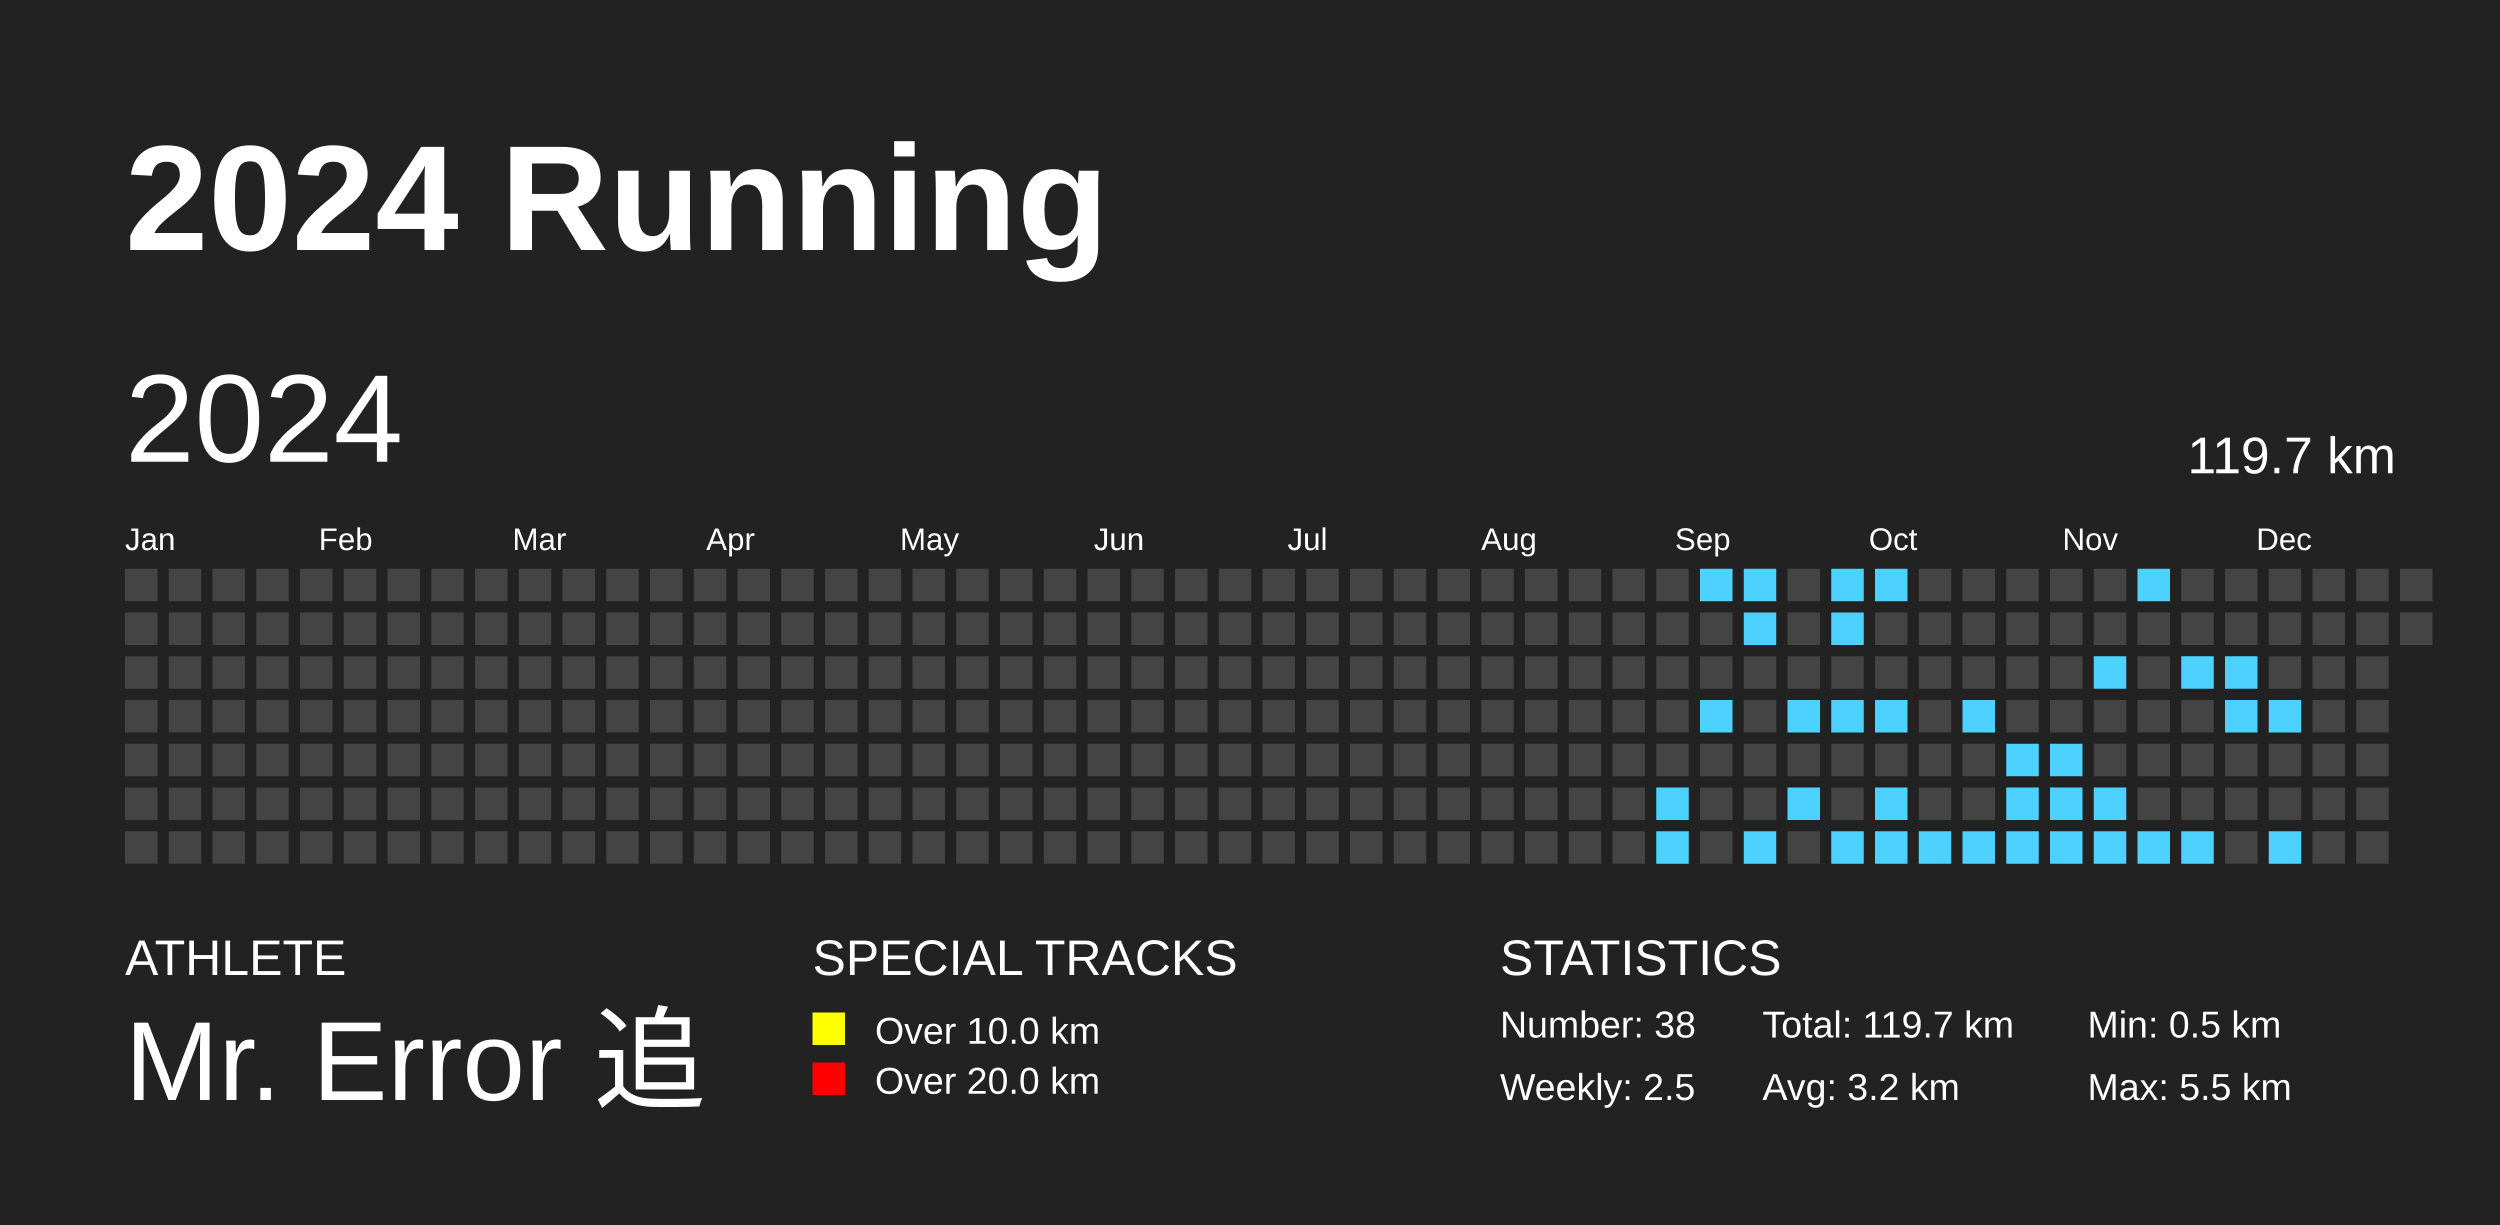
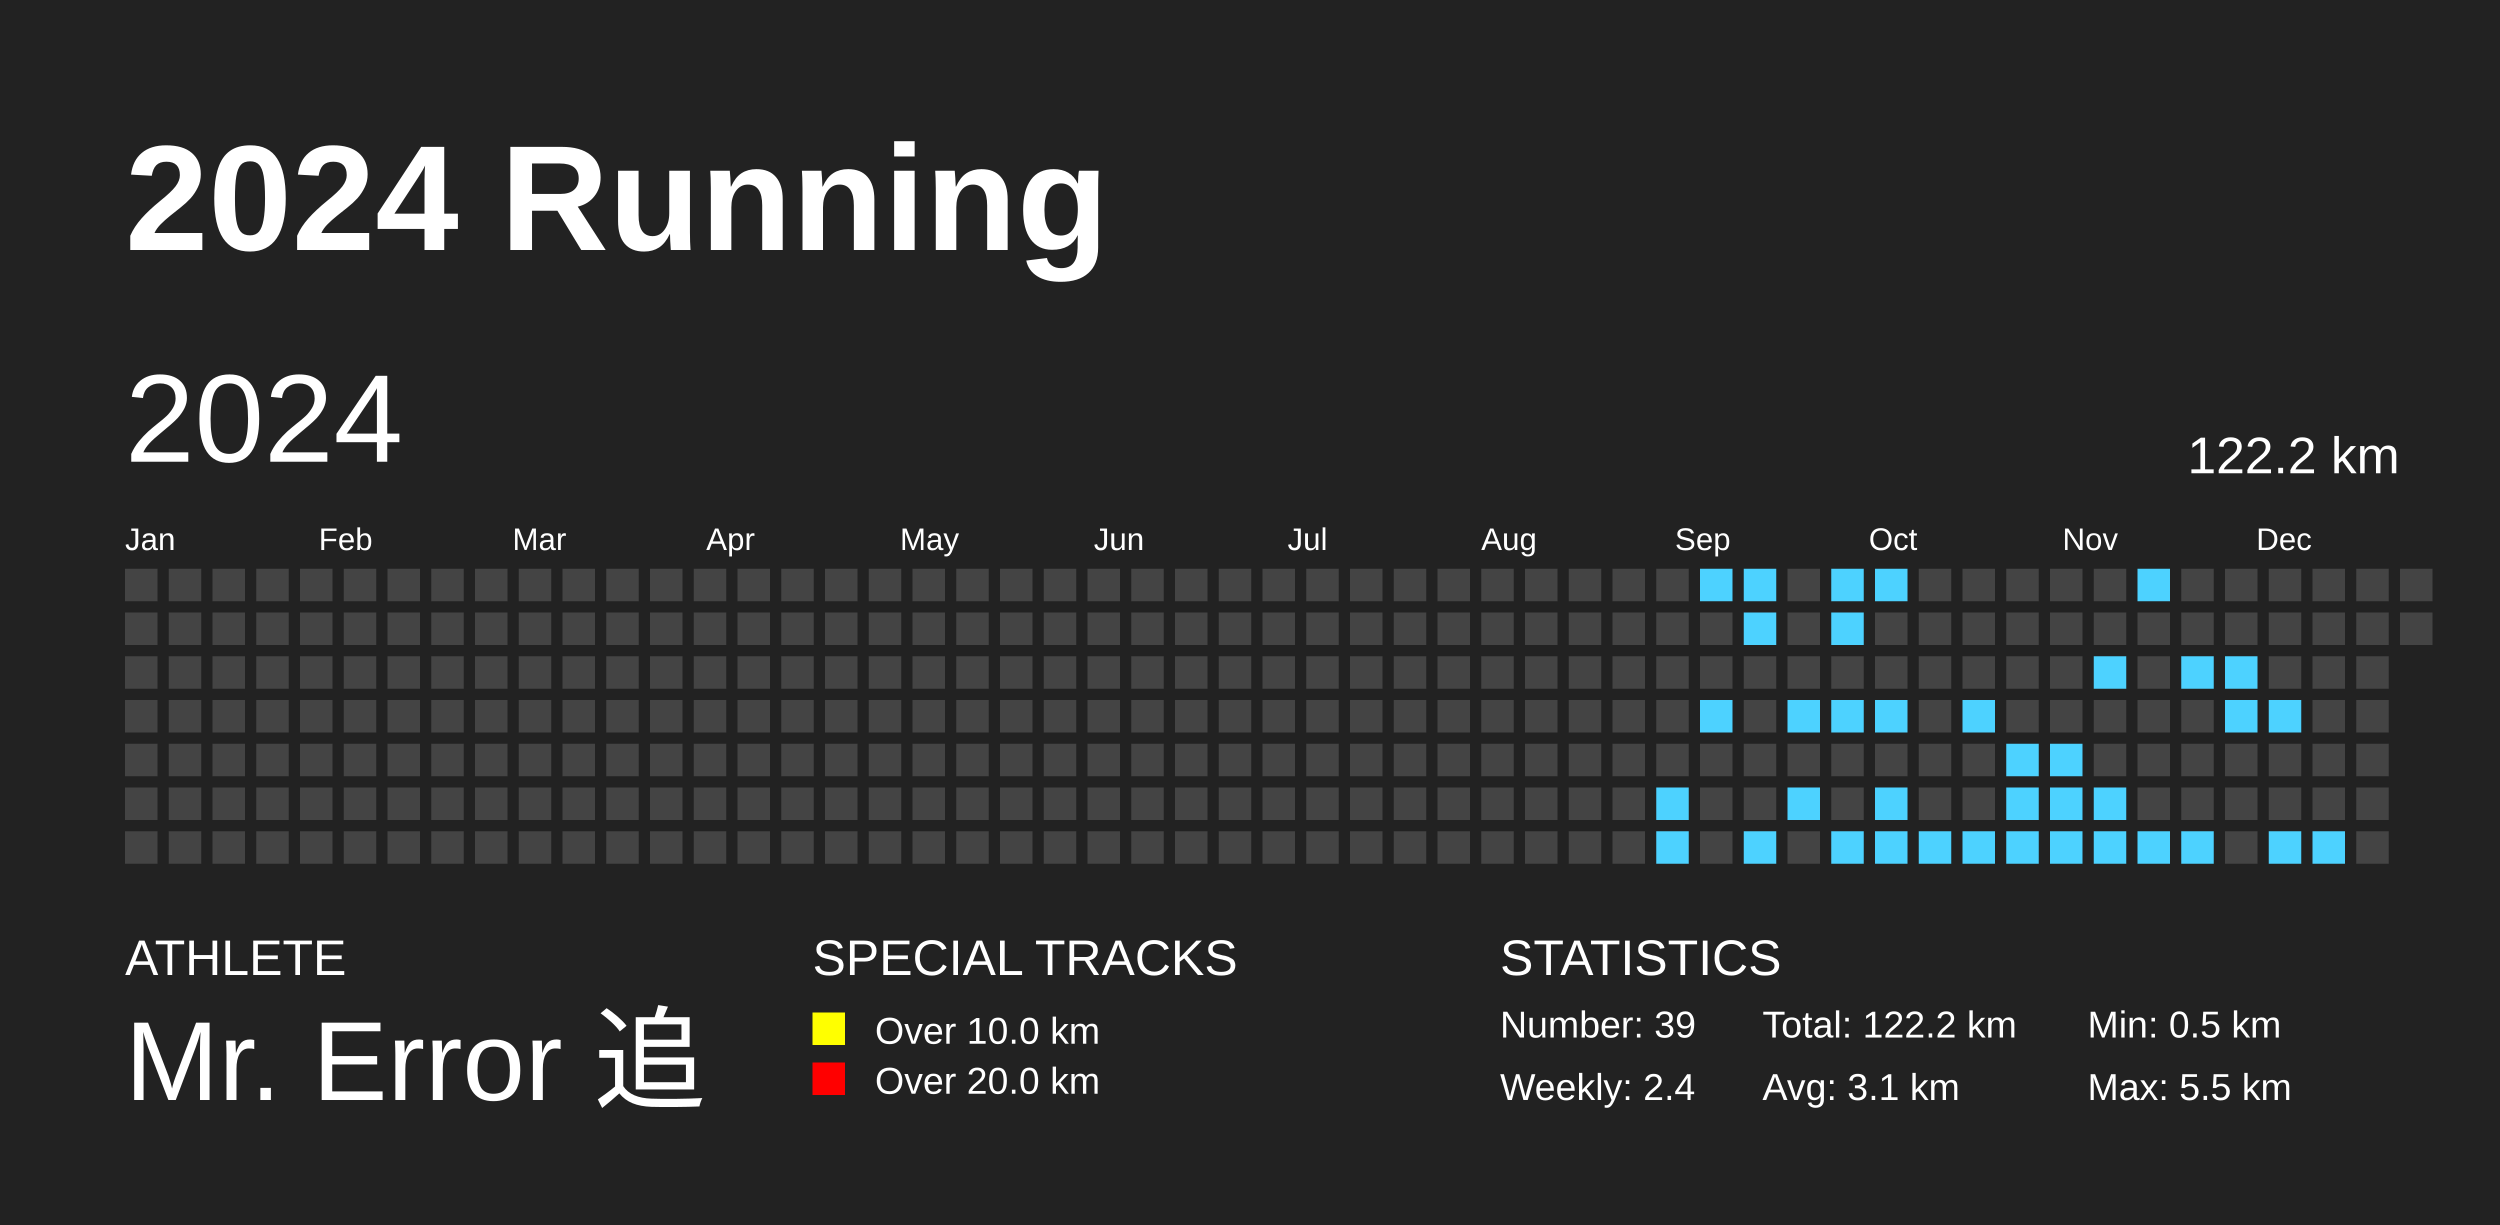
<svg xmlns="http://www.w3.org/2000/svg" baseProfile="full" height="98mm" version="1.1" viewBox="0,0,200,98" width="200mm">
  <defs />
  <rect fill="#222222" height="98" width="200" x="0" y="0" />
  <text fill="#FFFFFF" style="font-size:12px; font-family:Arial; font-weight:bold;" x="10" y="20">2024 Running</text>
  <text fill="#FFFFFF" style="font-size:4px; font-family:Arial" x="10" y="78">ATHLETE</text>
  <text fill="#FFFFFF" style="font-size:9px; font-family:Arial" x="10" y="88">Mr. Error 追</text>
  <text fill="#FFFFFF" style="font-size:4px; font-family:Arial" x="65" y="78">SPECIAL TRACKS</text>
  <rect fill="yellow" height="2.6" width="2.6" x="65" y="81" />
  <text fill="#FFFFFF" style="font-size:3px; font-family:Arial" x="70" y="83.5">Over 10.0 km</text>
  <rect fill="red" height="2.6" width="2.6" x="65" y="85" />
  <text fill="#FFFFFF" style="font-size:3px; font-family:Arial" x="70" y="87.5">Over 20.0 km</text>
  <text fill="#FFFFFF" style="font-size:4px; font-family:Arial" x="120" y="78">STATISTICS</text>
-   <text fill="#FFFFFF" style="font-size:3px; font-family:Arial" x="120" y="83">Number: 38</text>
-   <text fill="#FFFFFF" style="font-size:3px; font-family:Arial" x="120" y="88">Weekly: 2.5</text>
-   <text fill="#FFFFFF" style="font-size:3px; font-family:Arial" x="141" y="83">Total: 119.7 km</text>
-   <text fill="#FFFFFF" style="font-size:3px; font-family:Arial" x="141" y="88">Avg: 3.2 km</text>
+   <text fill="#FFFFFF" style="font-size:3px; font-family:Arial" x="120" y="83">Number: 39</text>
+   <text fill="#FFFFFF" style="font-size:3px; font-family:Arial" x="120" y="88">Weekly: 2.4</text>
+   <text fill="#FFFFFF" style="font-size:3px; font-family:Arial" x="141" y="83">Total: 122.2 km</text>
+   <text fill="#FFFFFF" style="font-size:3px; font-family:Arial" x="141" y="88">Avg: 3.1 km</text>
  <text fill="#FFFFFF" style="font-size:3px; font-family:Arial" x="167" y="83">Min: 0.5 km</text>
  <text fill="#FFFFFF" style="font-size:3px; font-family:Arial" x="167" y="88">Max: 5.5 km</text>
  <text dominant-baseline="hanging" fill="#FFFFFF" style="font-size:10.0px; font-family:Arial;" x="10" y="30">2024</text>
-   <text dominant-baseline="hanging" fill="#FFFFFF" style="font-size:4.125px; font-family:Arial;" x="175" y="35">119.7 km</text>
+   <text dominant-baseline="hanging" fill="#FFFFFF" style="font-size:4.125px; font-family:Arial;" x="175" y="35">122.2 km</text>
  <text fill="#FFFFFF" style="font-size:2.5px; font-family:Arial" x="10.0" y="44">Jan</text>
  <text fill="#FFFFFF" style="font-size:2.5px; font-family:Arial" x="25.5" y="44">Feb</text>
  <text fill="#FFFFFF" style="font-size:2.5px; font-family:Arial" x="41.0" y="44">Mar</text>
  <text fill="#FFFFFF" style="font-size:2.5px; font-family:Arial" x="56.5" y="44">Apr</text>
  <text fill="#FFFFFF" style="font-size:2.5px; font-family:Arial" x="72.0" y="44">May</text>
  <text fill="#FFFFFF" style="font-size:2.5px; font-family:Arial" x="87.5" y="44">Jun</text>
  <text fill="#FFFFFF" style="font-size:2.5px; font-family:Arial" x="103.0" y="44">Jul</text>
  <text fill="#FFFFFF" style="font-size:2.5px; font-family:Arial" x="118.5" y="44">Aug</text>
  <text fill="#FFFFFF" style="font-size:2.5px; font-family:Arial" x="134.0" y="44">Sep</text>
  <text fill="#FFFFFF" style="font-size:2.5px; font-family:Arial" x="149.5" y="44">Oct</text>
  <text fill="#FFFFFF" style="font-size:2.5px; font-family:Arial" x="165.0" y="44">Nov</text>
  <text fill="#FFFFFF" style="font-size:2.5px; font-family:Arial" x="180.5" y="44">Dec</text>
  <rect fill="#444444" height="2.6" width="2.6" x="10.0" y="45.5" />
  <rect fill="#444444" height="2.6" width="2.6" x="10.0" y="49.0" />
  <rect fill="#444444" height="2.6" width="2.6" x="10.0" y="52.5" />
  <rect fill="#444444" height="2.6" width="2.6" x="10.0" y="56.0" />
  <rect fill="#444444" height="2.6" width="2.6" x="10.0" y="59.5" />
  <rect fill="#444444" height="2.6" width="2.6" x="10.0" y="63.0" />
  <rect fill="#444444" height="2.6" width="2.6" x="10.0" y="66.5" />
  <rect fill="#444444" height="2.6" width="2.6" x="13.5" y="45.5" />
  <rect fill="#444444" height="2.6" width="2.6" x="13.5" y="49.0" />
  <rect fill="#444444" height="2.6" width="2.6" x="13.5" y="52.5" />
  <rect fill="#444444" height="2.6" width="2.6" x="13.5" y="56.0" />
  <rect fill="#444444" height="2.6" width="2.6" x="13.5" y="59.5" />
  <rect fill="#444444" height="2.6" width="2.6" x="13.5" y="63.0" />
  <rect fill="#444444" height="2.6" width="2.6" x="13.5" y="66.5" />
  <rect fill="#444444" height="2.6" width="2.6" x="17.0" y="45.5" />
  <rect fill="#444444" height="2.6" width="2.6" x="17.0" y="49.0" />
  <rect fill="#444444" height="2.6" width="2.6" x="17.0" y="52.5" />
  <rect fill="#444444" height="2.6" width="2.6" x="17.0" y="56.0" />
  <rect fill="#444444" height="2.6" width="2.6" x="17.0" y="59.5" />
  <rect fill="#444444" height="2.6" width="2.6" x="17.0" y="63.0" />
  <rect fill="#444444" height="2.6" width="2.6" x="17.0" y="66.5" />
  <rect fill="#444444" height="2.6" width="2.6" x="20.5" y="45.5" />
  <rect fill="#444444" height="2.6" width="2.6" x="20.5" y="49.0" />
  <rect fill="#444444" height="2.6" width="2.6" x="20.5" y="52.5" />
  <rect fill="#444444" height="2.6" width="2.6" x="20.5" y="56.0" />
  <rect fill="#444444" height="2.6" width="2.6" x="20.5" y="59.5" />
  <rect fill="#444444" height="2.6" width="2.6" x="20.5" y="63.0" />
  <rect fill="#444444" height="2.6" width="2.6" x="20.5" y="66.5" />
  <rect fill="#444444" height="2.6" width="2.6" x="24.0" y="45.5" />
  <rect fill="#444444" height="2.6" width="2.6" x="24.0" y="49.0" />
  <rect fill="#444444" height="2.6" width="2.6" x="24.0" y="52.5" />
  <rect fill="#444444" height="2.6" width="2.6" x="24.0" y="56.0" />
  <rect fill="#444444" height="2.6" width="2.6" x="24.0" y="59.5" />
  <rect fill="#444444" height="2.6" width="2.6" x="24.0" y="63.0" />
  <rect fill="#444444" height="2.6" width="2.6" x="24.0" y="66.5" />
  <rect fill="#444444" height="2.6" width="2.6" x="27.5" y="45.5" />
  <rect fill="#444444" height="2.6" width="2.6" x="27.5" y="49.0" />
  <rect fill="#444444" height="2.6" width="2.6" x="27.5" y="52.5" />
  <rect fill="#444444" height="2.6" width="2.6" x="27.5" y="56.0" />
  <rect fill="#444444" height="2.6" width="2.6" x="27.5" y="59.5" />
  <rect fill="#444444" height="2.6" width="2.6" x="27.5" y="63.0" />
  <rect fill="#444444" height="2.6" width="2.6" x="27.5" y="66.5" />
  <rect fill="#444444" height="2.6" width="2.6" x="31.0" y="45.5" />
  <rect fill="#444444" height="2.6" width="2.6" x="31.0" y="49.0" />
  <rect fill="#444444" height="2.6" width="2.6" x="31.0" y="52.5" />
  <rect fill="#444444" height="2.6" width="2.6" x="31.0" y="56.0" />
  <rect fill="#444444" height="2.6" width="2.6" x="31.0" y="59.5" />
  <rect fill="#444444" height="2.6" width="2.6" x="31.0" y="63.0" />
  <rect fill="#444444" height="2.6" width="2.6" x="31.0" y="66.5" />
  <rect fill="#444444" height="2.6" width="2.6" x="34.5" y="45.5" />
  <rect fill="#444444" height="2.6" width="2.6" x="34.5" y="49.0" />
  <rect fill="#444444" height="2.6" width="2.6" x="34.5" y="52.5" />
  <rect fill="#444444" height="2.6" width="2.6" x="34.5" y="56.0" />
  <rect fill="#444444" height="2.6" width="2.6" x="34.5" y="59.5" />
  <rect fill="#444444" height="2.6" width="2.6" x="34.5" y="63.0" />
  <rect fill="#444444" height="2.6" width="2.6" x="34.5" y="66.5" />
  <rect fill="#444444" height="2.6" width="2.6" x="38.0" y="45.5" />
  <rect fill="#444444" height="2.6" width="2.6" x="38.0" y="49.0" />
  <rect fill="#444444" height="2.6" width="2.6" x="38.0" y="52.5" />
  <rect fill="#444444" height="2.6" width="2.6" x="38.0" y="56.0" />
  <rect fill="#444444" height="2.6" width="2.6" x="38.0" y="59.5" />
  <rect fill="#444444" height="2.6" width="2.6" x="38.0" y="63.0" />
  <rect fill="#444444" height="2.6" width="2.6" x="38.0" y="66.5" />
  <rect fill="#444444" height="2.6" width="2.6" x="41.5" y="45.5" />
  <rect fill="#444444" height="2.6" width="2.6" x="41.5" y="49.0" />
  <rect fill="#444444" height="2.6" width="2.6" x="41.5" y="52.5" />
  <rect fill="#444444" height="2.6" width="2.6" x="41.5" y="56.0" />
  <rect fill="#444444" height="2.6" width="2.6" x="41.5" y="59.5" />
  <rect fill="#444444" height="2.6" width="2.6" x="41.5" y="63.0" />
  <rect fill="#444444" height="2.6" width="2.6" x="41.5" y="66.5" />
  <rect fill="#444444" height="2.6" width="2.6" x="45.0" y="45.5" />
  <rect fill="#444444" height="2.6" width="2.6" x="45.0" y="49.0" />
  <rect fill="#444444" height="2.6" width="2.6" x="45.0" y="52.5" />
  <rect fill="#444444" height="2.6" width="2.6" x="45.0" y="56.0" />
  <rect fill="#444444" height="2.6" width="2.6" x="45.0" y="59.5" />
  <rect fill="#444444" height="2.6" width="2.6" x="45.0" y="63.0" />
  <rect fill="#444444" height="2.6" width="2.6" x="45.0" y="66.5" />
  <rect fill="#444444" height="2.6" width="2.6" x="48.5" y="45.5" />
  <rect fill="#444444" height="2.6" width="2.6" x="48.5" y="49.0" />
  <rect fill="#444444" height="2.6" width="2.6" x="48.5" y="52.5" />
  <rect fill="#444444" height="2.6" width="2.6" x="48.5" y="56.0" />
  <rect fill="#444444" height="2.6" width="2.6" x="48.5" y="59.5" />
  <rect fill="#444444" height="2.6" width="2.6" x="48.5" y="63.0" />
  <rect fill="#444444" height="2.6" width="2.6" x="48.5" y="66.5" />
  <rect fill="#444444" height="2.6" width="2.6" x="52.0" y="45.5" />
  <rect fill="#444444" height="2.6" width="2.6" x="52.0" y="49.0" />
  <rect fill="#444444" height="2.6" width="2.6" x="52.0" y="52.5" />
  <rect fill="#444444" height="2.6" width="2.6" x="52.0" y="56.0" />
  <rect fill="#444444" height="2.6" width="2.6" x="52.0" y="59.5" />
  <rect fill="#444444" height="2.6" width="2.6" x="52.0" y="63.0" />
  <rect fill="#444444" height="2.6" width="2.6" x="52.0" y="66.5" />
  <rect fill="#444444" height="2.6" width="2.6" x="55.5" y="45.5" />
  <rect fill="#444444" height="2.6" width="2.6" x="55.5" y="49.0" />
  <rect fill="#444444" height="2.6" width="2.6" x="55.5" y="52.5" />
  <rect fill="#444444" height="2.6" width="2.6" x="55.5" y="56.0" />
  <rect fill="#444444" height="2.6" width="2.6" x="55.5" y="59.5" />
  <rect fill="#444444" height="2.6" width="2.6" x="55.5" y="63.0" />
  <rect fill="#444444" height="2.6" width="2.6" x="55.5" y="66.5" />
  <rect fill="#444444" height="2.6" width="2.6" x="59.0" y="45.5" />
  <rect fill="#444444" height="2.6" width="2.6" x="59.0" y="49.0" />
  <rect fill="#444444" height="2.6" width="2.6" x="59.0" y="52.5" />
  <rect fill="#444444" height="2.6" width="2.6" x="59.0" y="56.0" />
  <rect fill="#444444" height="2.6" width="2.6" x="59.0" y="59.5" />
  <rect fill="#444444" height="2.6" width="2.6" x="59.0" y="63.0" />
  <rect fill="#444444" height="2.6" width="2.6" x="59.0" y="66.5" />
  <rect fill="#444444" height="2.6" width="2.6" x="62.5" y="45.5" />
  <rect fill="#444444" height="2.6" width="2.6" x="62.5" y="49.0" />
  <rect fill="#444444" height="2.6" width="2.6" x="62.5" y="52.5" />
  <rect fill="#444444" height="2.6" width="2.6" x="62.5" y="56.0" />
  <rect fill="#444444" height="2.6" width="2.6" x="62.5" y="59.5" />
  <rect fill="#444444" height="2.6" width="2.6" x="62.5" y="63.0" />
  <rect fill="#444444" height="2.6" width="2.6" x="62.5" y="66.5" />
  <rect fill="#444444" height="2.6" width="2.6" x="66.0" y="45.5" />
  <rect fill="#444444" height="2.6" width="2.6" x="66.0" y="49.0" />
  <rect fill="#444444" height="2.6" width="2.6" x="66.0" y="52.5" />
  <rect fill="#444444" height="2.6" width="2.6" x="66.0" y="56.0" />
  <rect fill="#444444" height="2.6" width="2.6" x="66.0" y="59.5" />
  <rect fill="#444444" height="2.6" width="2.6" x="66.0" y="63.0" />
  <rect fill="#444444" height="2.6" width="2.6" x="66.0" y="66.5" />
  <rect fill="#444444" height="2.6" width="2.6" x="69.5" y="45.5" />
  <rect fill="#444444" height="2.6" width="2.6" x="69.5" y="49.0" />
  <rect fill="#444444" height="2.6" width="2.6" x="69.5" y="52.5" />
  <rect fill="#444444" height="2.6" width="2.6" x="69.5" y="56.0" />
  <rect fill="#444444" height="2.6" width="2.6" x="69.5" y="59.5" />
  <rect fill="#444444" height="2.6" width="2.6" x="69.5" y="63.0" />
  <rect fill="#444444" height="2.6" width="2.6" x="69.5" y="66.5" />
  <rect fill="#444444" height="2.6" width="2.6" x="73.0" y="45.5" />
  <rect fill="#444444" height="2.6" width="2.6" x="73.0" y="49.0" />
  <rect fill="#444444" height="2.6" width="2.6" x="73.0" y="52.5" />
  <rect fill="#444444" height="2.6" width="2.6" x="73.0" y="56.0" />
  <rect fill="#444444" height="2.6" width="2.6" x="73.0" y="59.5" />
  <rect fill="#444444" height="2.6" width="2.6" x="73.0" y="63.0" />
  <rect fill="#444444" height="2.6" width="2.6" x="73.0" y="66.5" />
  <rect fill="#444444" height="2.6" width="2.6" x="76.5" y="45.5" />
  <rect fill="#444444" height="2.6" width="2.6" x="76.5" y="49.0" />
  <rect fill="#444444" height="2.6" width="2.6" x="76.5" y="52.5" />
  <rect fill="#444444" height="2.6" width="2.6" x="76.5" y="56.0" />
  <rect fill="#444444" height="2.6" width="2.6" x="76.5" y="59.5" />
  <rect fill="#444444" height="2.6" width="2.6" x="76.5" y="63.0" />
  <rect fill="#444444" height="2.6" width="2.6" x="76.5" y="66.5" />
  <rect fill="#444444" height="2.6" width="2.6" x="80.0" y="45.5" />
  <rect fill="#444444" height="2.6" width="2.6" x="80.0" y="49.0" />
  <rect fill="#444444" height="2.6" width="2.6" x="80.0" y="52.5" />
  <rect fill="#444444" height="2.6" width="2.6" x="80.0" y="56.0" />
  <rect fill="#444444" height="2.6" width="2.6" x="80.0" y="59.5" />
  <rect fill="#444444" height="2.6" width="2.6" x="80.0" y="63.0" />
  <rect fill="#444444" height="2.6" width="2.6" x="80.0" y="66.5" />
  <rect fill="#444444" height="2.6" width="2.6" x="83.5" y="45.5" />
  <rect fill="#444444" height="2.6" width="2.6" x="83.5" y="49.0" />
  <rect fill="#444444" height="2.6" width="2.6" x="83.5" y="52.5" />
  <rect fill="#444444" height="2.6" width="2.6" x="83.5" y="56.0" />
  <rect fill="#444444" height="2.6" width="2.6" x="83.5" y="59.5" />
  <rect fill="#444444" height="2.6" width="2.6" x="83.5" y="63.0" />
  <rect fill="#444444" height="2.6" width="2.6" x="83.5" y="66.5" />
  <rect fill="#444444" height="2.6" width="2.6" x="87.0" y="45.5" />
  <rect fill="#444444" height="2.6" width="2.6" x="87.0" y="49.0" />
  <rect fill="#444444" height="2.6" width="2.6" x="87.0" y="52.5" />
  <rect fill="#444444" height="2.6" width="2.6" x="87.0" y="56.0" />
  <rect fill="#444444" height="2.6" width="2.6" x="87.0" y="59.5" />
  <rect fill="#444444" height="2.6" width="2.6" x="87.0" y="63.0" />
  <rect fill="#444444" height="2.6" width="2.6" x="87.0" y="66.5" />
  <rect fill="#444444" height="2.6" width="2.6" x="90.5" y="45.5" />
  <rect fill="#444444" height="2.6" width="2.6" x="90.5" y="49.0" />
  <rect fill="#444444" height="2.6" width="2.6" x="90.5" y="52.5" />
  <rect fill="#444444" height="2.6" width="2.6" x="90.5" y="56.0" />
  <rect fill="#444444" height="2.6" width="2.6" x="90.5" y="59.5" />
  <rect fill="#444444" height="2.6" width="2.6" x="90.5" y="63.0" />
  <rect fill="#444444" height="2.6" width="2.6" x="90.5" y="66.5" />
  <rect fill="#444444" height="2.6" width="2.6" x="94.0" y="45.5" />
  <rect fill="#444444" height="2.6" width="2.6" x="94.0" y="49.0" />
  <rect fill="#444444" height="2.6" width="2.6" x="94.0" y="52.5" />
  <rect fill="#444444" height="2.6" width="2.6" x="94.0" y="56.0" />
  <rect fill="#444444" height="2.6" width="2.6" x="94.0" y="59.5" />
  <rect fill="#444444" height="2.6" width="2.6" x="94.0" y="63.0" />
  <rect fill="#444444" height="2.6" width="2.6" x="94.0" y="66.5" />
  <rect fill="#444444" height="2.6" width="2.6" x="97.5" y="45.5" />
  <rect fill="#444444" height="2.6" width="2.6" x="97.5" y="49.0" />
  <rect fill="#444444" height="2.6" width="2.6" x="97.5" y="52.5" />
  <rect fill="#444444" height="2.6" width="2.6" x="97.5" y="56.0" />
  <rect fill="#444444" height="2.6" width="2.6" x="97.5" y="59.5" />
  <rect fill="#444444" height="2.6" width="2.6" x="97.5" y="63.0" />
  <rect fill="#444444" height="2.6" width="2.6" x="97.5" y="66.5" />
  <rect fill="#444444" height="2.6" width="2.6" x="101.0" y="45.5" />
  <rect fill="#444444" height="2.6" width="2.6" x="101.0" y="49.0" />
  <rect fill="#444444" height="2.6" width="2.6" x="101.0" y="52.5" />
  <rect fill="#444444" height="2.6" width="2.6" x="101.0" y="56.0" />
  <rect fill="#444444" height="2.6" width="2.6" x="101.0" y="59.5" />
  <rect fill="#444444" height="2.6" width="2.6" x="101.0" y="63.0" />
  <rect fill="#444444" height="2.6" width="2.6" x="101.0" y="66.5" />
  <rect fill="#444444" height="2.6" width="2.6" x="104.5" y="45.5" />
  <rect fill="#444444" height="2.6" width="2.6" x="104.5" y="49.0" />
  <rect fill="#444444" height="2.6" width="2.6" x="104.5" y="52.5" />
  <rect fill="#444444" height="2.6" width="2.6" x="104.5" y="56.0" />
  <rect fill="#444444" height="2.6" width="2.6" x="104.5" y="59.5" />
  <rect fill="#444444" height="2.6" width="2.6" x="104.5" y="63.0" />
  <rect fill="#444444" height="2.6" width="2.6" x="104.5" y="66.5" />
  <rect fill="#444444" height="2.6" width="2.6" x="108.0" y="45.5" />
  <rect fill="#444444" height="2.6" width="2.6" x="108.0" y="49.0" />
  <rect fill="#444444" height="2.6" width="2.6" x="108.0" y="52.5" />
  <rect fill="#444444" height="2.6" width="2.6" x="108.0" y="56.0" />
  <rect fill="#444444" height="2.6" width="2.6" x="108.0" y="59.5" />
  <rect fill="#444444" height="2.6" width="2.6" x="108.0" y="63.0" />
  <rect fill="#444444" height="2.6" width="2.6" x="108.0" y="66.5" />
  <rect fill="#444444" height="2.6" width="2.6" x="111.5" y="45.5" />
  <rect fill="#444444" height="2.6" width="2.6" x="111.5" y="49.0" />
  <rect fill="#444444" height="2.6" width="2.6" x="111.5" y="52.5" />
  <rect fill="#444444" height="2.6" width="2.6" x="111.5" y="56.0" />
  <rect fill="#444444" height="2.6" width="2.6" x="111.5" y="59.5" />
  <rect fill="#444444" height="2.6" width="2.6" x="111.5" y="63.0" />
  <rect fill="#444444" height="2.6" width="2.6" x="111.5" y="66.5" />
  <rect fill="#444444" height="2.6" width="2.6" x="115.0" y="45.5" />
  <rect fill="#444444" height="2.6" width="2.6" x="115.0" y="49.0" />
  <rect fill="#444444" height="2.6" width="2.6" x="115.0" y="52.5" />
  <rect fill="#444444" height="2.6" width="2.6" x="115.0" y="56.0" />
  <rect fill="#444444" height="2.6" width="2.6" x="115.0" y="59.5" />
  <rect fill="#444444" height="2.6" width="2.6" x="115.0" y="63.0" />
  <rect fill="#444444" height="2.6" width="2.6" x="115.0" y="66.5" />
  <rect fill="#444444" height="2.6" width="2.6" x="118.5" y="45.5" />
  <rect fill="#444444" height="2.6" width="2.6" x="118.5" y="49.0" />
  <rect fill="#444444" height="2.6" width="2.6" x="118.5" y="52.5" />
  <rect fill="#444444" height="2.6" width="2.6" x="118.5" y="56.0" />
  <rect fill="#444444" height="2.6" width="2.6" x="118.5" y="59.5" />
  <rect fill="#444444" height="2.6" width="2.6" x="118.5" y="63.0" />
  <rect fill="#444444" height="2.6" width="2.6" x="118.5" y="66.5" />
  <rect fill="#444444" height="2.6" width="2.6" x="122.0" y="45.5" />
  <rect fill="#444444" height="2.6" width="2.6" x="122.0" y="49.0" />
  <rect fill="#444444" height="2.6" width="2.6" x="122.0" y="52.5" />
  <rect fill="#444444" height="2.6" width="2.6" x="122.0" y="56.0" />
  <rect fill="#444444" height="2.6" width="2.6" x="122.0" y="59.5" />
  <rect fill="#444444" height="2.6" width="2.6" x="122.0" y="63.0" />
  <rect fill="#444444" height="2.6" width="2.6" x="122.0" y="66.5" />
  <rect fill="#444444" height="2.6" width="2.6" x="125.5" y="45.5" />
  <rect fill="#444444" height="2.6" width="2.6" x="125.5" y="49.0" />
  <rect fill="#444444" height="2.6" width="2.6" x="125.5" y="52.5" />
  <rect fill="#444444" height="2.6" width="2.6" x="125.5" y="56.0" />
  <rect fill="#444444" height="2.6" width="2.6" x="125.5" y="59.5" />
  <rect fill="#444444" height="2.6" width="2.6" x="125.5" y="63.0" />
  <rect fill="#444444" height="2.6" width="2.6" x="125.5" y="66.5" />
  <rect fill="#444444" height="2.6" width="2.6" x="129.0" y="45.5" />
  <rect fill="#444444" height="2.6" width="2.6" x="129.0" y="49.0" />
  <rect fill="#444444" height="2.6" width="2.6" x="129.0" y="52.5" />
  <rect fill="#444444" height="2.6" width="2.6" x="129.0" y="56.0" />
  <rect fill="#444444" height="2.6" width="2.6" x="129.0" y="59.5" />
  <rect fill="#444444" height="2.6" width="2.6" x="129.0" y="63.0" />
  <rect fill="#444444" height="2.6" width="2.6" x="129.0" y="66.5" />
  <rect fill="#444444" height="2.6" width="2.6" x="132.5" y="45.5" />
  <rect fill="#444444" height="2.6" width="2.6" x="132.5" y="49.0" />
  <rect fill="#444444" height="2.6" width="2.6" x="132.5" y="52.5" />
  <rect fill="#444444" height="2.6" width="2.6" x="132.5" y="56.0" />
  <rect fill="#444444" height="2.6" width="2.6" x="132.5" y="59.5" />
  <rect fill="#4DD2FF" height="2.6" width="2.6" x="132.5" y="63.0" />
  <rect fill="#4DD2FF" height="2.6" width="2.6" x="132.5" y="66.5" />
  <rect fill="#4DD2FF" height="2.6" width="2.6" x="136.0" y="45.5" />
  <rect fill="#444444" height="2.6" width="2.6" x="136.0" y="49.0" />
  <rect fill="#444444" height="2.6" width="2.6" x="136.0" y="52.5" />
  <rect fill="#4DD2FF" height="2.6" width="2.6" x="136.0" y="56.0" />
  <rect fill="#444444" height="2.6" width="2.6" x="136.0" y="59.5" />
  <rect fill="#444444" height="2.6" width="2.6" x="136.0" y="63.0" />
  <rect fill="#444444" height="2.6" width="2.6" x="136.0" y="66.5" />
  <rect fill="#4DD2FF" height="2.6" width="2.6" x="139.5" y="45.5" />
  <rect fill="#4DD2FF" height="2.6" width="2.6" x="139.5" y="49.0" />
  <rect fill="#444444" height="2.6" width="2.6" x="139.5" y="52.5" />
  <rect fill="#444444" height="2.6" width="2.6" x="139.5" y="56.0" />
  <rect fill="#444444" height="2.6" width="2.6" x="139.5" y="59.5" />
  <rect fill="#444444" height="2.6" width="2.6" x="139.5" y="63.0" />
  <rect fill="#4DD2FF" height="2.6" width="2.6" x="139.5" y="66.5" />
  <rect fill="#444444" height="2.6" width="2.6" x="143.0" y="45.5" />
  <rect fill="#444444" height="2.6" width="2.6" x="143.0" y="49.0" />
  <rect fill="#444444" height="2.6" width="2.6" x="143.0" y="52.5" />
  <rect fill="#4DD2FF" height="2.6" width="2.6" x="143.0" y="56.0" />
  <rect fill="#444444" height="2.6" width="2.6" x="143.0" y="59.5" />
  <rect fill="#4DD2FF" height="2.6" width="2.6" x="143.0" y="63.0" />
  <rect fill="#444444" height="2.6" width="2.6" x="143.0" y="66.5" />
  <rect fill="#4DD2FF" height="2.6" width="2.6" x="146.5" y="45.5" />
  <rect fill="#4DD2FF" height="2.6" width="2.6" x="146.5" y="49.0" />
  <rect fill="#444444" height="2.6" width="2.6" x="146.5" y="52.5" />
  <rect fill="#4DD2FF" height="2.6" width="2.6" x="146.5" y="56.0" />
  <rect fill="#444444" height="2.6" width="2.6" x="146.5" y="59.5" />
  <rect fill="#444444" height="2.6" width="2.6" x="146.5" y="63.0" />
  <rect fill="#4DD2FF" height="2.6" width="2.6" x="146.5" y="66.5" />
  <rect fill="#4DD2FF" height="2.6" width="2.6" x="150.0" y="45.5" />
  <rect fill="#444444" height="2.6" width="2.6" x="150.0" y="49.0" />
  <rect fill="#444444" height="2.6" width="2.6" x="150.0" y="52.5" />
  <rect fill="#4DD2FF" height="2.6" width="2.6" x="150.0" y="56.0" />
  <rect fill="#444444" height="2.6" width="2.6" x="150.0" y="59.5" />
  <rect fill="#4DD2FF" height="2.6" width="2.6" x="150.0" y="63.0" />
  <rect fill="#4DD2FF" height="2.6" width="2.6" x="150.0" y="66.5" />
  <rect fill="#444444" height="2.6" width="2.6" x="153.5" y="45.5" />
  <rect fill="#444444" height="2.6" width="2.6" x="153.5" y="49.0" />
  <rect fill="#444444" height="2.6" width="2.6" x="153.5" y="52.5" />
  <rect fill="#444444" height="2.6" width="2.6" x="153.5" y="56.0" />
  <rect fill="#444444" height="2.6" width="2.6" x="153.5" y="59.5" />
  <rect fill="#444444" height="2.6" width="2.6" x="153.5" y="63.0" />
  <rect fill="#4DD2FF" height="2.6" width="2.6" x="153.5" y="66.5" />
  <rect fill="#444444" height="2.6" width="2.6" x="157.0" y="45.5" />
  <rect fill="#444444" height="2.6" width="2.6" x="157.0" y="49.0" />
  <rect fill="#444444" height="2.6" width="2.6" x="157.0" y="52.5" />
  <rect fill="#4DD2FF" height="2.6" width="2.6" x="157.0" y="56.0" />
  <rect fill="#444444" height="2.6" width="2.6" x="157.0" y="59.5" />
  <rect fill="#444444" height="2.6" width="2.6" x="157.0" y="63.0" />
  <rect fill="#4DD2FF" height="2.6" width="2.6" x="157.0" y="66.5" />
  <rect fill="#444444" height="2.6" width="2.6" x="160.5" y="45.5" />
  <rect fill="#444444" height="2.6" width="2.6" x="160.5" y="49.0" />
  <rect fill="#444444" height="2.6" width="2.6" x="160.5" y="52.5" />
  <rect fill="#444444" height="2.6" width="2.6" x="160.5" y="56.0" />
  <rect fill="#4DD2FF" height="2.6" width="2.6" x="160.5" y="59.5" />
  <rect fill="#4DD2FF" height="2.6" width="2.6" x="160.5" y="63.0" />
  <rect fill="#4DD2FF" height="2.6" width="2.6" x="160.5" y="66.5" />
  <rect fill="#444444" height="2.6" width="2.6" x="164.0" y="45.5" />
  <rect fill="#444444" height="2.6" width="2.6" x="164.0" y="49.0" />
  <rect fill="#444444" height="2.6" width="2.6" x="164.0" y="52.5" />
  <rect fill="#444444" height="2.6" width="2.6" x="164.0" y="56.0" />
  <rect fill="#4DD2FF" height="2.6" width="2.6" x="164.0" y="59.5" />
  <rect fill="#4DD2FF" height="2.6" width="2.6" x="164.0" y="63.0" />
  <rect fill="#4DD2FF" height="2.6" width="2.6" x="164.0" y="66.5" />
  <rect fill="#444444" height="2.6" width="2.6" x="167.5" y="45.5" />
  <rect fill="#444444" height="2.6" width="2.6" x="167.5" y="49.0" />
  <rect fill="#4DD2FF" height="2.6" width="2.6" x="167.5" y="52.5" />
  <rect fill="#444444" height="2.6" width="2.6" x="167.5" y="56.0" />
  <rect fill="#444444" height="2.6" width="2.6" x="167.5" y="59.5" />
  <rect fill="#4DD2FF" height="2.6" width="2.6" x="167.5" y="63.0" />
  <rect fill="#4DD2FF" height="2.6" width="2.6" x="167.5" y="66.5" />
  <rect fill="#4DD2FF" height="2.6" width="2.6" x="171.0" y="45.5" />
  <rect fill="#444444" height="2.6" width="2.6" x="171.0" y="49.0" />
  <rect fill="#444444" height="2.6" width="2.6" x="171.0" y="52.5" />
  <rect fill="#444444" height="2.6" width="2.6" x="171.0" y="56.0" />
  <rect fill="#444444" height="2.6" width="2.6" x="171.0" y="59.5" />
  <rect fill="#444444" height="2.6" width="2.6" x="171.0" y="63.0" />
  <rect fill="#4DD2FF" height="2.6" width="2.6" x="171.0" y="66.5" />
  <rect fill="#444444" height="2.6" width="2.6" x="174.5" y="45.5" />
  <rect fill="#444444" height="2.6" width="2.6" x="174.5" y="49.0" />
  <rect fill="#4DD2FF" height="2.6" width="2.6" x="174.5" y="52.5" />
  <rect fill="#444444" height="2.6" width="2.6" x="174.5" y="56.0" />
  <rect fill="#444444" height="2.6" width="2.6" x="174.5" y="59.5" />
  <rect fill="#444444" height="2.6" width="2.6" x="174.5" y="63.0" />
  <rect fill="#4DD2FF" height="2.6" width="2.6" x="174.5" y="66.5" />
  <rect fill="#444444" height="2.6" width="2.6" x="178.0" y="45.5" />
  <rect fill="#444444" height="2.6" width="2.6" x="178.0" y="49.0" />
  <rect fill="#4DD2FF" height="2.6" width="2.6" x="178.0" y="52.5" />
  <rect fill="#4DD2FF" height="2.6" width="2.6" x="178.0" y="56.0" />
  <rect fill="#444444" height="2.6" width="2.6" x="178.0" y="59.5" />
  <rect fill="#444444" height="2.6" width="2.6" x="178.0" y="63.0" />
  <rect fill="#444444" height="2.6" width="2.6" x="178.0" y="66.5" />
  <rect fill="#444444" height="2.6" width="2.6" x="181.5" y="45.5" />
  <rect fill="#444444" height="2.6" width="2.6" x="181.5" y="49.0" />
  <rect fill="#444444" height="2.6" width="2.6" x="181.5" y="52.5" />
  <rect fill="#4DD2FF" height="2.6" width="2.6" x="181.5" y="56.0" />
  <rect fill="#444444" height="2.6" width="2.6" x="181.5" y="59.5" />
  <rect fill="#444444" height="2.6" width="2.6" x="181.5" y="63.0" />
  <rect fill="#4DD2FF" height="2.6" width="2.6" x="181.5" y="66.5" />
  <rect fill="#444444" height="2.6" width="2.6" x="185.0" y="45.5" />
  <rect fill="#444444" height="2.6" width="2.6" x="185.0" y="49.0" />
  <rect fill="#444444" height="2.6" width="2.6" x="185.0" y="52.5" />
  <rect fill="#444444" height="2.6" width="2.6" x="185.0" y="56.0" />
  <rect fill="#444444" height="2.6" width="2.6" x="185.0" y="59.5" />
  <rect fill="#444444" height="2.6" width="2.6" x="185.0" y="63.0" />
-   <rect fill="#444444" height="2.6" width="2.6" x="185.0" y="66.5" />
+   <rect fill="#4DD2FF" height="2.6" width="2.6" x="185.0" y="66.5" />
  <rect fill="#444444" height="2.6" width="2.6" x="188.5" y="45.5" />
  <rect fill="#444444" height="2.6" width="2.6" x="188.5" y="49.0" />
  <rect fill="#444444" height="2.6" width="2.6" x="188.5" y="52.5" />
  <rect fill="#444444" height="2.6" width="2.6" x="188.5" y="56.0" />
  <rect fill="#444444" height="2.6" width="2.6" x="188.5" y="59.5" />
  <rect fill="#444444" height="2.6" width="2.6" x="188.5" y="63.0" />
  <rect fill="#444444" height="2.6" width="2.6" x="188.5" y="66.5" />
  <rect fill="#444444" height="2.6" width="2.6" x="192.0" y="45.5" />
  <rect fill="#444444" height="2.6" width="2.6" x="192.0" y="49.0" />
</svg>
